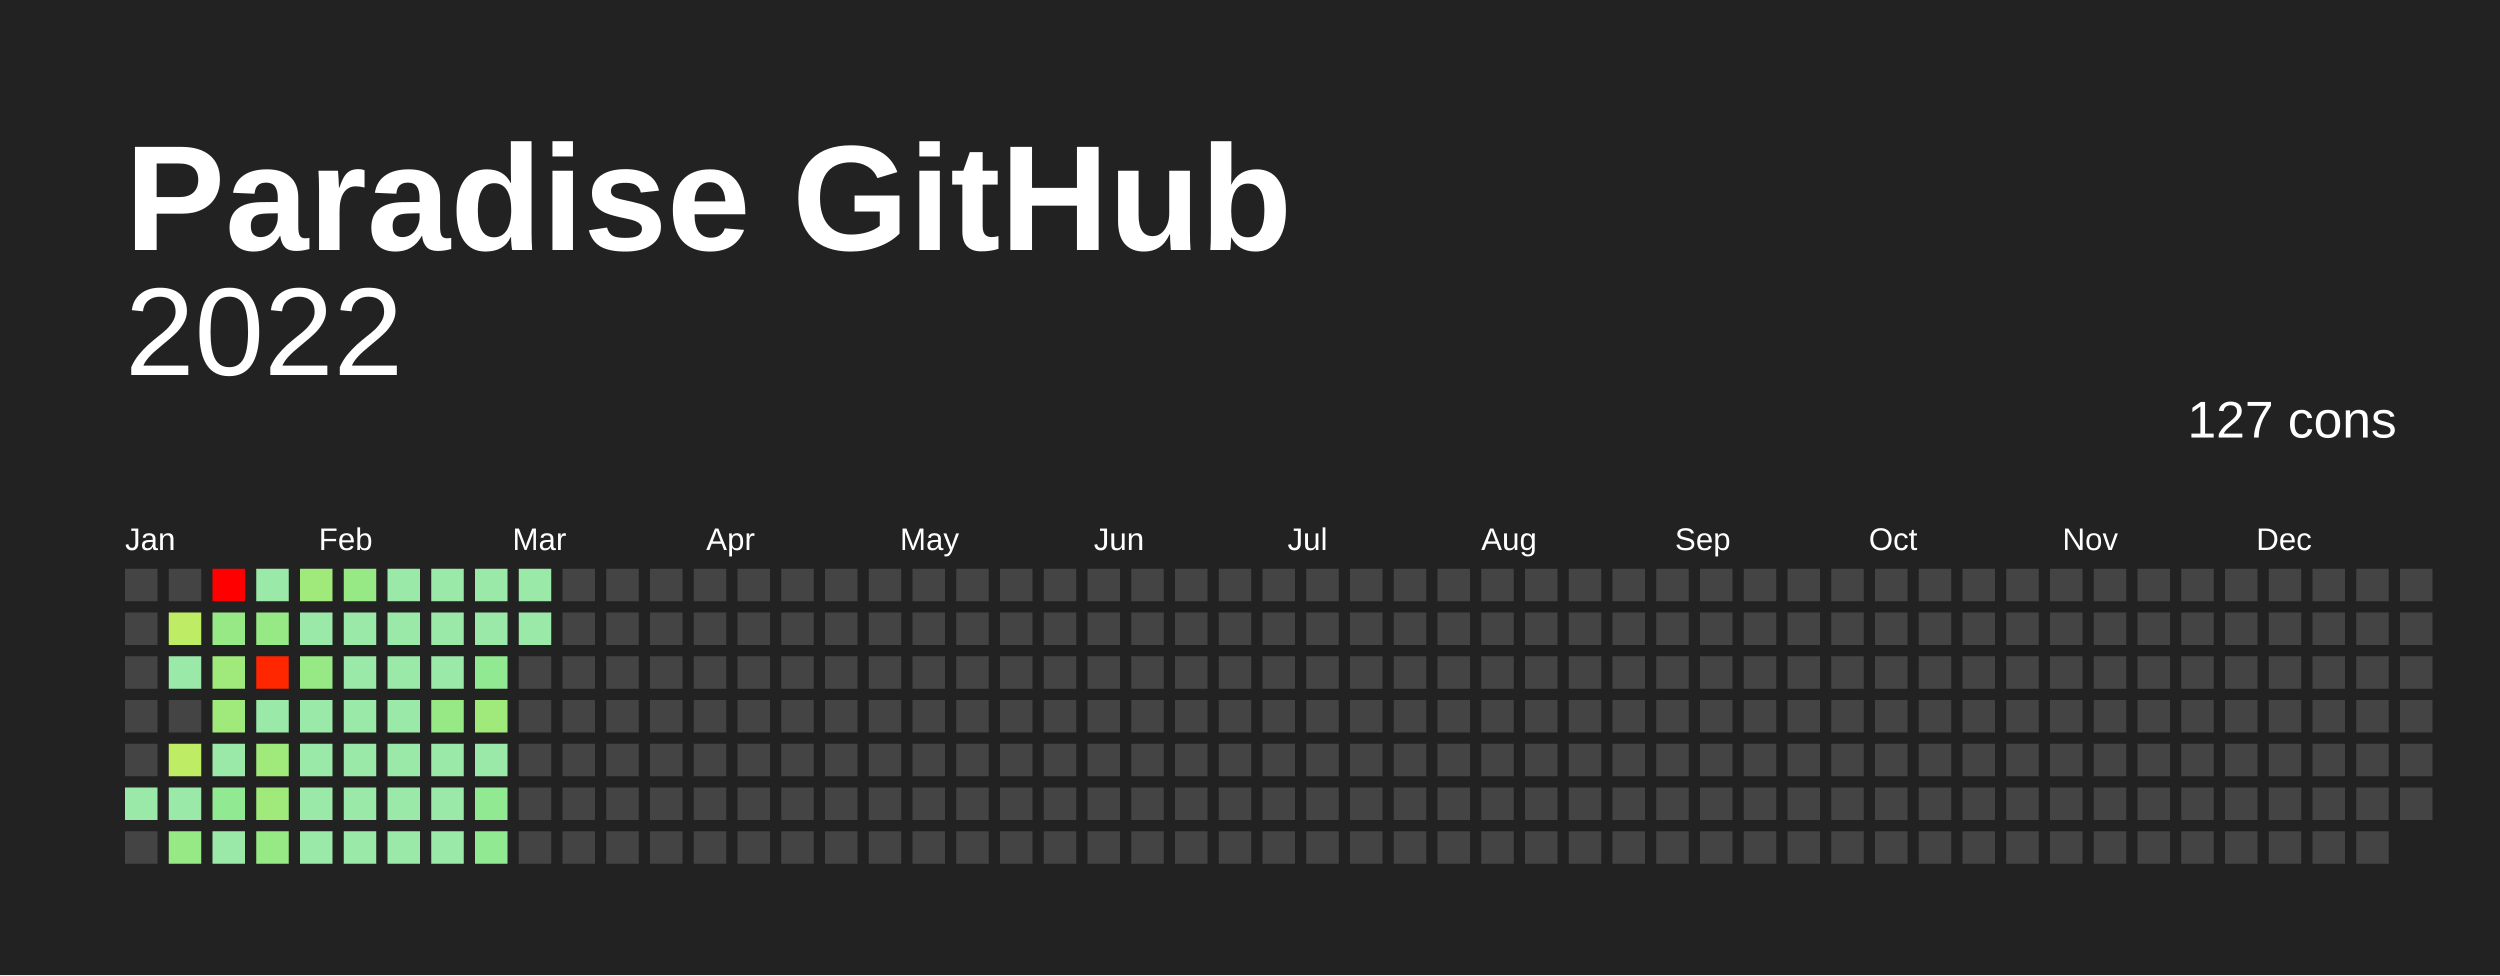
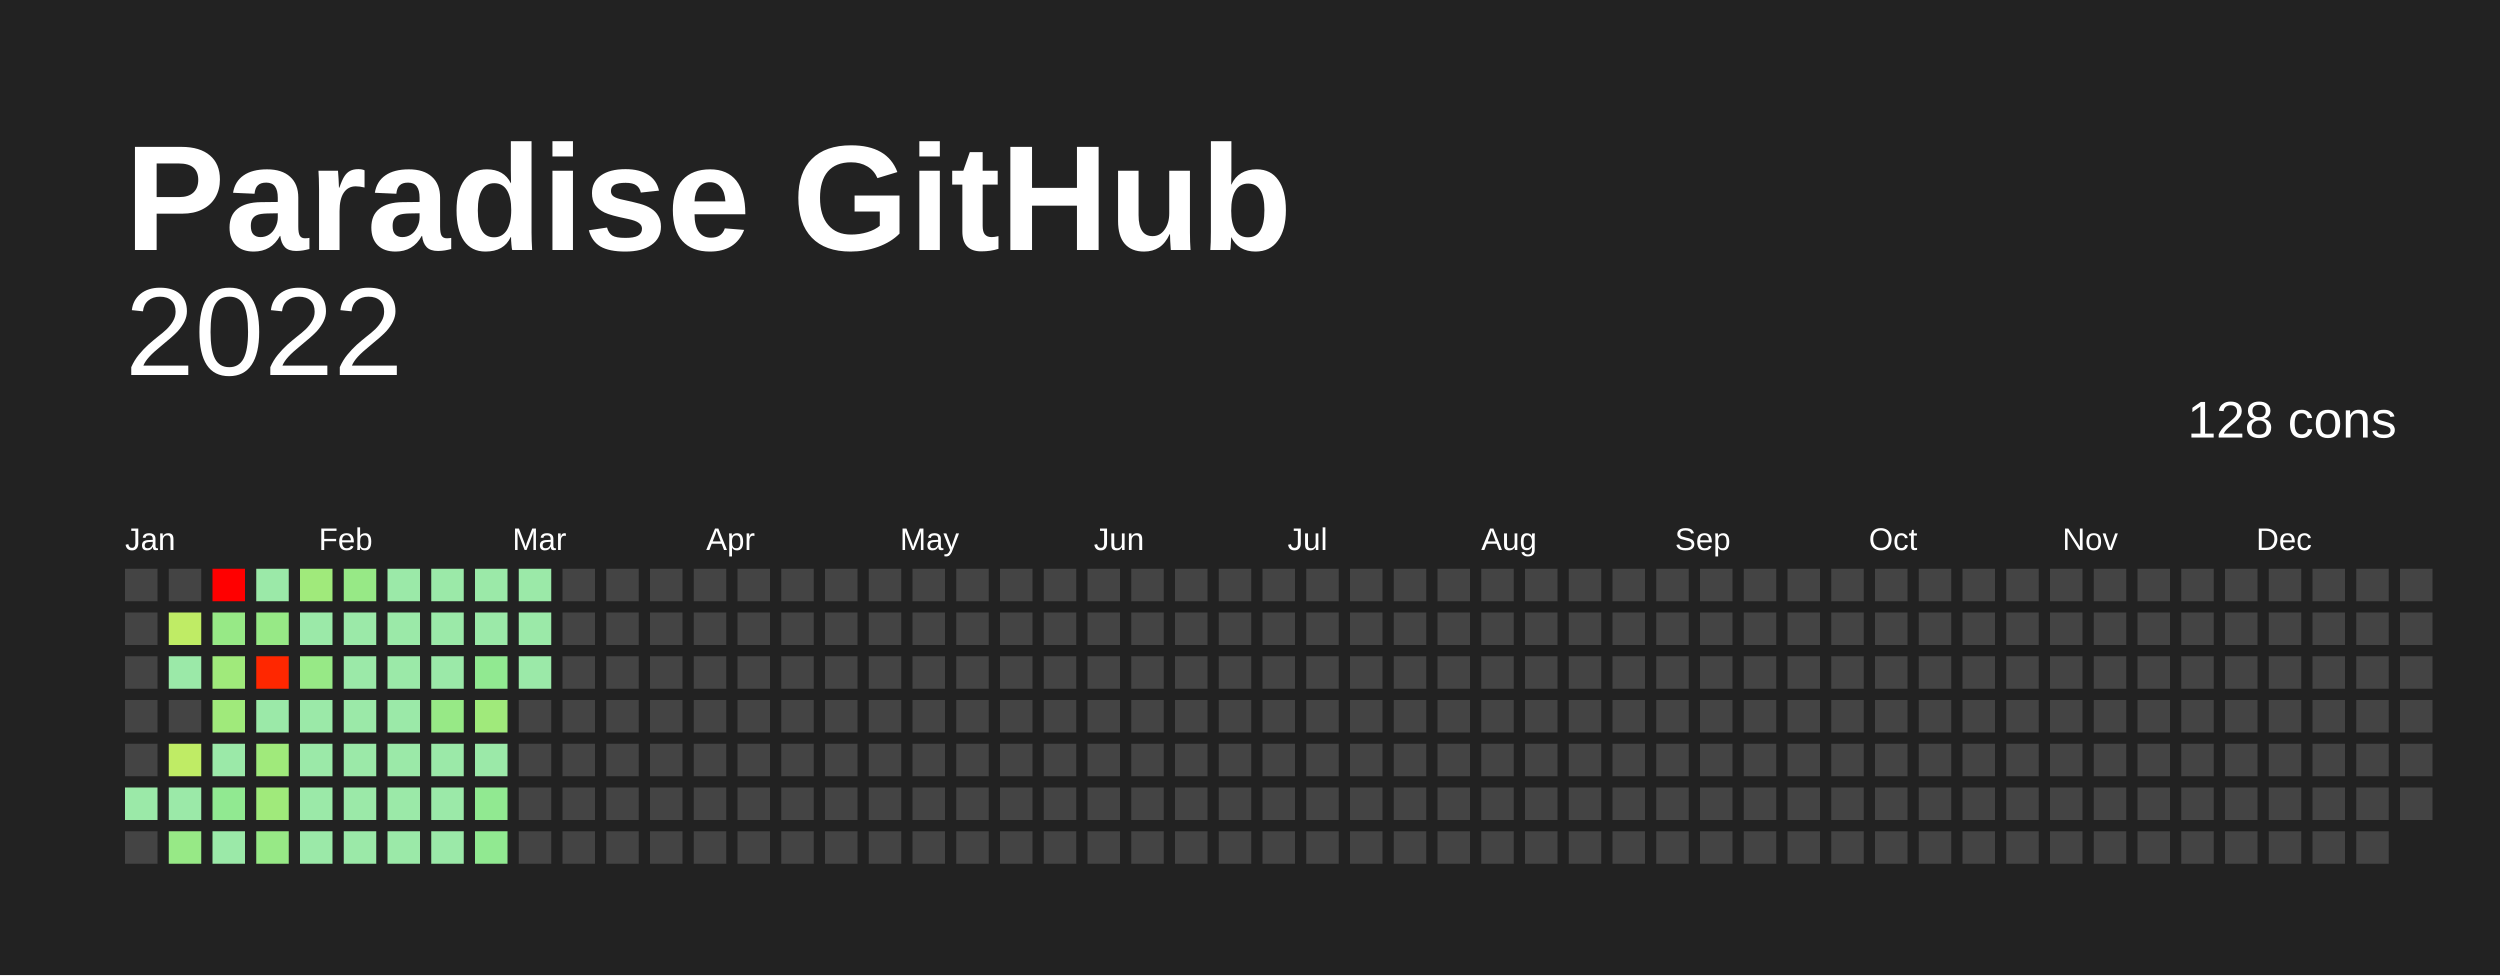
<svg xmlns="http://www.w3.org/2000/svg" baseProfile="full" height="78mm" version="1.1" viewBox="0,0,200,78" width="200mm">
  <defs />
  <rect fill="#222222" height="78" width="200" x="0" y="0" />
  <text fill="#FFFFFF" style="font-size:12px; font-family:Arial; font-weight:bold;" x="10" y="20">Paradise GitHub</text>
  <text alignment-baseline="hanging" fill="#FFFFFF" style="font-size:10.0px; font-family:Arial;" x="10" y="30">2022</text>
-   <text alignment-baseline="hanging" fill="#FFFFFF" style="font-size:4.125px; font-family:Arial;" x="175" y="35">127 cons</text>
+   <text alignment-baseline="hanging" fill="#FFFFFF" style="font-size:4.125px; font-family:Arial;" x="175" y="35">128 cons</text>
  <text fill="#FFFFFF" style="font-size:2.5px; font-family:Arial" x="10.0" y="44">Jan</text>
  <text fill="#FFFFFF" style="font-size:2.5px; font-family:Arial" x="25.5" y="44">Feb</text>
  <text fill="#FFFFFF" style="font-size:2.5px; font-family:Arial" x="41.0" y="44">Mar</text>
  <text fill="#FFFFFF" style="font-size:2.5px; font-family:Arial" x="56.5" y="44">Apr</text>
  <text fill="#FFFFFF" style="font-size:2.5px; font-family:Arial" x="72.0" y="44">May</text>
  <text fill="#FFFFFF" style="font-size:2.5px; font-family:Arial" x="87.5" y="44">Jun</text>
  <text fill="#FFFFFF" style="font-size:2.5px; font-family:Arial" x="103.0" y="44">Jul</text>
  <text fill="#FFFFFF" style="font-size:2.5px; font-family:Arial" x="118.5" y="44">Aug</text>
  <text fill="#FFFFFF" style="font-size:2.5px; font-family:Arial" x="134.0" y="44">Sep</text>
  <text fill="#FFFFFF" style="font-size:2.5px; font-family:Arial" x="149.5" y="44">Oct</text>
  <text fill="#FFFFFF" style="font-size:2.5px; font-family:Arial" x="165.0" y="44">Nov</text>
  <text fill="#FFFFFF" style="font-size:2.5px; font-family:Arial" x="180.5" y="44">Dec</text>
  <rect fill="#444444" height="2.6" width="2.6" x="10.0" y="45.5" />
  <rect fill="#444444" height="2.6" width="2.6" x="10.0" y="49.0" />
  <rect fill="#444444" height="2.6" width="2.6" x="10.0" y="52.5" />
  <rect fill="#444444" height="2.6" width="2.6" x="10.0" y="56.0" />
  <rect fill="#444444" height="2.6" width="2.6" x="10.0" y="59.5" />
  <rect fill="#9be9a8" height="2.6" width="2.6" x="10.0" y="63.0" />
  <rect fill="#444444" height="2.6" width="2.6" x="10.0" y="66.5" />
  <rect fill="#444444" height="2.6" width="2.6" x="13.5" y="45.5" />
  <rect fill="#bfec65" height="2.6" width="2.6" x="13.5" y="49.0" />
  <rect fill="#9be9a8" height="2.6" width="2.6" x="13.5" y="52.5" />
  <rect fill="#444444" height="2.6" width="2.6" x="13.5" y="56.0" />
  <rect fill="#bfec65" height="2.6" width="2.6" x="13.5" y="59.5" />
  <rect fill="#9be9a8" height="2.6" width="2.6" x="13.5" y="63.0" />
  <rect fill="#97e986" height="2.6" width="2.6" x="13.5" y="66.5" />
  <rect fill="red" height="2.6" width="2.6" x="17.0" y="45.5" />
  <rect fill="#97e986" height="2.6" width="2.6" x="17.0" y="49.0" />
  <rect fill="#a0ea7b" height="2.6" width="2.6" x="17.0" y="52.5" />
  <rect fill="#a0ea7b" height="2.6" width="2.6" x="17.0" y="56.0" />
  <rect fill="#9be9a8" height="2.6" width="2.6" x="17.0" y="59.5" />
  <rect fill="#91e991" height="2.6" width="2.6" x="17.0" y="63.0" />
  <rect fill="#9be9a8" height="2.6" width="2.6" x="17.0" y="66.5" />
  <rect fill="#9be9a8" height="2.6" width="2.6" x="20.5" y="45.5" />
  <rect fill="#97e986" height="2.6" width="2.6" x="20.5" y="49.0" />
  <rect fill="#ff2700" height="2.6" width="2.6" x="20.5" y="52.5" />
  <rect fill="#9be9a8" height="2.6" width="2.6" x="20.5" y="56.0" />
  <rect fill="#a0ea7b" height="2.6" width="2.6" x="20.5" y="59.5" />
  <rect fill="#a0ea7b" height="2.6" width="2.6" x="20.5" y="63.0" />
  <rect fill="#97e986" height="2.6" width="2.6" x="20.5" y="66.5" />
  <rect fill="#a0ea7b" height="2.6" width="2.6" x="24.0" y="45.5" />
  <rect fill="#9be9a8" height="2.6" width="2.6" x="24.0" y="49.0" />
  <rect fill="#97e986" height="2.6" width="2.6" x="24.0" y="52.5" />
  <rect fill="#9be9a8" height="2.6" width="2.6" x="24.0" y="56.0" />
  <rect fill="#9be9a8" height="2.6" width="2.6" x="24.0" y="59.5" />
  <rect fill="#9be9a8" height="2.6" width="2.6" x="24.0" y="63.0" />
  <rect fill="#9be9a8" height="2.6" width="2.6" x="24.0" y="66.5" />
  <rect fill="#97e986" height="2.6" width="2.6" x="27.5" y="45.5" />
  <rect fill="#9be9a8" height="2.6" width="2.6" x="27.5" y="49.0" />
  <rect fill="#9be9a8" height="2.6" width="2.6" x="27.5" y="52.5" />
  <rect fill="#9be9a8" height="2.6" width="2.6" x="27.5" y="56.0" />
  <rect fill="#9be9a8" height="2.6" width="2.6" x="27.5" y="59.5" />
  <rect fill="#9be9a8" height="2.6" width="2.6" x="27.5" y="63.0" />
  <rect fill="#9be9a8" height="2.6" width="2.6" x="27.5" y="66.5" />
  <rect fill="#9be9a8" height="2.6" width="2.6" x="31.0" y="45.5" />
  <rect fill="#9be9a8" height="2.6" width="2.6" x="31.0" y="49.0" />
  <rect fill="#9be9a8" height="2.6" width="2.6" x="31.0" y="52.5" />
  <rect fill="#9be9a8" height="2.6" width="2.6" x="31.0" y="56.0" />
  <rect fill="#9be9a8" height="2.6" width="2.6" x="31.0" y="59.5" />
  <rect fill="#9be9a8" height="2.6" width="2.6" x="31.0" y="63.0" />
  <rect fill="#9be9a8" height="2.6" width="2.6" x="31.0" y="66.5" />
  <rect fill="#9be9a8" height="2.6" width="2.6" x="34.5" y="45.5" />
  <rect fill="#9be9a8" height="2.6" width="2.6" x="34.5" y="49.0" />
  <rect fill="#9be9a8" height="2.6" width="2.6" x="34.5" y="52.5" />
  <rect fill="#97e986" height="2.6" width="2.6" x="34.5" y="56.0" />
  <rect fill="#9be9a8" height="2.6" width="2.6" x="34.5" y="59.5" />
  <rect fill="#9be9a8" height="2.6" width="2.6" x="34.5" y="63.0" />
  <rect fill="#9be9a8" height="2.6" width="2.6" x="34.5" y="66.5" />
  <rect fill="#9be9a8" height="2.6" width="2.6" x="38.0" y="45.5" />
  <rect fill="#9be9a8" height="2.6" width="2.6" x="38.0" y="49.0" />
  <rect fill="#91e991" height="2.6" width="2.6" x="38.0" y="52.5" />
  <rect fill="#a0ea7b" height="2.6" width="2.6" x="38.0" y="56.0" />
  <rect fill="#9be9a8" height="2.6" width="2.6" x="38.0" y="59.5" />
  <rect fill="#91e991" height="2.6" width="2.6" x="38.0" y="63.0" />
  <rect fill="#91e991" height="2.6" width="2.6" x="38.0" y="66.5" />
  <rect fill="#9be9a8" height="2.6" width="2.6" x="41.5" y="45.5" />
  <rect fill="#9be9a8" height="2.6" width="2.6" x="41.5" y="49.0" />
-   <rect fill="#444444" height="2.6" width="2.6" x="41.5" y="52.5" />
+   <rect fill="#9be9a8" height="2.6" width="2.6" x="41.5" y="52.5" />
  <rect fill="#444444" height="2.6" width="2.6" x="41.5" y="56.0" />
  <rect fill="#444444" height="2.6" width="2.6" x="41.5" y="59.5" />
  <rect fill="#444444" height="2.6" width="2.6" x="41.5" y="63.0" />
  <rect fill="#444444" height="2.6" width="2.6" x="41.5" y="66.5" />
  <rect fill="#444444" height="2.6" width="2.6" x="45.0" y="45.5" />
  <rect fill="#444444" height="2.6" width="2.6" x="45.0" y="49.0" />
  <rect fill="#444444" height="2.6" width="2.6" x="45.0" y="52.5" />
  <rect fill="#444444" height="2.6" width="2.6" x="45.0" y="56.0" />
  <rect fill="#444444" height="2.6" width="2.6" x="45.0" y="59.5" />
  <rect fill="#444444" height="2.6" width="2.6" x="45.0" y="63.0" />
  <rect fill="#444444" height="2.6" width="2.6" x="45.0" y="66.5" />
  <rect fill="#444444" height="2.6" width="2.6" x="48.5" y="45.5" />
  <rect fill="#444444" height="2.6" width="2.6" x="48.5" y="49.0" />
  <rect fill="#444444" height="2.6" width="2.6" x="48.5" y="52.5" />
  <rect fill="#444444" height="2.6" width="2.6" x="48.5" y="56.0" />
  <rect fill="#444444" height="2.6" width="2.6" x="48.5" y="59.5" />
  <rect fill="#444444" height="2.6" width="2.6" x="48.5" y="63.0" />
  <rect fill="#444444" height="2.6" width="2.6" x="48.5" y="66.5" />
  <rect fill="#444444" height="2.6" width="2.6" x="52.0" y="45.5" />
  <rect fill="#444444" height="2.6" width="2.6" x="52.0" y="49.0" />
  <rect fill="#444444" height="2.6" width="2.6" x="52.0" y="52.5" />
  <rect fill="#444444" height="2.6" width="2.6" x="52.0" y="56.0" />
  <rect fill="#444444" height="2.6" width="2.6" x="52.0" y="59.5" />
  <rect fill="#444444" height="2.6" width="2.6" x="52.0" y="63.0" />
  <rect fill="#444444" height="2.6" width="2.6" x="52.0" y="66.5" />
  <rect fill="#444444" height="2.6" width="2.6" x="55.5" y="45.5" />
  <rect fill="#444444" height="2.6" width="2.6" x="55.5" y="49.0" />
  <rect fill="#444444" height="2.6" width="2.6" x="55.5" y="52.5" />
  <rect fill="#444444" height="2.6" width="2.6" x="55.5" y="56.0" />
  <rect fill="#444444" height="2.6" width="2.6" x="55.5" y="59.5" />
  <rect fill="#444444" height="2.6" width="2.6" x="55.5" y="63.0" />
  <rect fill="#444444" height="2.6" width="2.6" x="55.5" y="66.5" />
  <rect fill="#444444" height="2.6" width="2.6" x="59.0" y="45.5" />
  <rect fill="#444444" height="2.6" width="2.6" x="59.0" y="49.0" />
  <rect fill="#444444" height="2.6" width="2.6" x="59.0" y="52.5" />
  <rect fill="#444444" height="2.6" width="2.6" x="59.0" y="56.0" />
  <rect fill="#444444" height="2.6" width="2.6" x="59.0" y="59.5" />
  <rect fill="#444444" height="2.6" width="2.6" x="59.0" y="63.0" />
  <rect fill="#444444" height="2.6" width="2.6" x="59.0" y="66.5" />
  <rect fill="#444444" height="2.6" width="2.6" x="62.5" y="45.5" />
  <rect fill="#444444" height="2.6" width="2.6" x="62.5" y="49.0" />
  <rect fill="#444444" height="2.6" width="2.6" x="62.5" y="52.5" />
  <rect fill="#444444" height="2.6" width="2.6" x="62.5" y="56.0" />
  <rect fill="#444444" height="2.6" width="2.6" x="62.5" y="59.5" />
  <rect fill="#444444" height="2.6" width="2.6" x="62.5" y="63.0" />
  <rect fill="#444444" height="2.6" width="2.6" x="62.5" y="66.5" />
  <rect fill="#444444" height="2.6" width="2.6" x="66.0" y="45.5" />
  <rect fill="#444444" height="2.6" width="2.6" x="66.0" y="49.0" />
  <rect fill="#444444" height="2.6" width="2.6" x="66.0" y="52.5" />
  <rect fill="#444444" height="2.6" width="2.6" x="66.0" y="56.0" />
  <rect fill="#444444" height="2.6" width="2.6" x="66.0" y="59.5" />
  <rect fill="#444444" height="2.6" width="2.6" x="66.0" y="63.0" />
  <rect fill="#444444" height="2.6" width="2.6" x="66.0" y="66.5" />
  <rect fill="#444444" height="2.6" width="2.6" x="69.5" y="45.5" />
  <rect fill="#444444" height="2.6" width="2.6" x="69.5" y="49.0" />
  <rect fill="#444444" height="2.6" width="2.6" x="69.5" y="52.5" />
  <rect fill="#444444" height="2.6" width="2.6" x="69.5" y="56.0" />
  <rect fill="#444444" height="2.6" width="2.6" x="69.5" y="59.5" />
  <rect fill="#444444" height="2.6" width="2.6" x="69.5" y="63.0" />
  <rect fill="#444444" height="2.6" width="2.6" x="69.5" y="66.5" />
  <rect fill="#444444" height="2.6" width="2.6" x="73.0" y="45.5" />
  <rect fill="#444444" height="2.6" width="2.6" x="73.0" y="49.0" />
  <rect fill="#444444" height="2.6" width="2.6" x="73.0" y="52.5" />
  <rect fill="#444444" height="2.6" width="2.6" x="73.0" y="56.0" />
  <rect fill="#444444" height="2.6" width="2.6" x="73.0" y="59.5" />
  <rect fill="#444444" height="2.6" width="2.6" x="73.0" y="63.0" />
  <rect fill="#444444" height="2.6" width="2.6" x="73.0" y="66.5" />
  <rect fill="#444444" height="2.6" width="2.6" x="76.5" y="45.5" />
  <rect fill="#444444" height="2.6" width="2.6" x="76.5" y="49.0" />
  <rect fill="#444444" height="2.6" width="2.6" x="76.5" y="52.5" />
  <rect fill="#444444" height="2.6" width="2.6" x="76.5" y="56.0" />
  <rect fill="#444444" height="2.6" width="2.6" x="76.5" y="59.5" />
  <rect fill="#444444" height="2.6" width="2.6" x="76.5" y="63.0" />
  <rect fill="#444444" height="2.6" width="2.6" x="76.5" y="66.5" />
  <rect fill="#444444" height="2.6" width="2.6" x="80.0" y="45.5" />
  <rect fill="#444444" height="2.6" width="2.6" x="80.0" y="49.0" />
  <rect fill="#444444" height="2.6" width="2.6" x="80.0" y="52.5" />
  <rect fill="#444444" height="2.6" width="2.6" x="80.0" y="56.0" />
  <rect fill="#444444" height="2.6" width="2.6" x="80.0" y="59.5" />
  <rect fill="#444444" height="2.6" width="2.6" x="80.0" y="63.0" />
  <rect fill="#444444" height="2.6" width="2.6" x="80.0" y="66.5" />
  <rect fill="#444444" height="2.6" width="2.6" x="83.5" y="45.5" />
  <rect fill="#444444" height="2.6" width="2.6" x="83.5" y="49.0" />
  <rect fill="#444444" height="2.6" width="2.6" x="83.5" y="52.5" />
  <rect fill="#444444" height="2.6" width="2.6" x="83.5" y="56.0" />
  <rect fill="#444444" height="2.6" width="2.6" x="83.5" y="59.5" />
  <rect fill="#444444" height="2.6" width="2.6" x="83.5" y="63.0" />
  <rect fill="#444444" height="2.6" width="2.6" x="83.5" y="66.5" />
  <rect fill="#444444" height="2.6" width="2.6" x="87.0" y="45.5" />
  <rect fill="#444444" height="2.6" width="2.6" x="87.0" y="49.0" />
  <rect fill="#444444" height="2.6" width="2.6" x="87.0" y="52.5" />
  <rect fill="#444444" height="2.6" width="2.6" x="87.0" y="56.0" />
  <rect fill="#444444" height="2.6" width="2.6" x="87.0" y="59.5" />
  <rect fill="#444444" height="2.6" width="2.6" x="87.0" y="63.0" />
  <rect fill="#444444" height="2.6" width="2.6" x="87.0" y="66.5" />
  <rect fill="#444444" height="2.6" width="2.6" x="90.5" y="45.5" />
  <rect fill="#444444" height="2.6" width="2.6" x="90.5" y="49.0" />
  <rect fill="#444444" height="2.6" width="2.6" x="90.5" y="52.5" />
  <rect fill="#444444" height="2.6" width="2.6" x="90.5" y="56.0" />
  <rect fill="#444444" height="2.6" width="2.6" x="90.5" y="59.5" />
  <rect fill="#444444" height="2.6" width="2.6" x="90.5" y="63.0" />
  <rect fill="#444444" height="2.6" width="2.6" x="90.5" y="66.5" />
  <rect fill="#444444" height="2.6" width="2.6" x="94.0" y="45.5" />
  <rect fill="#444444" height="2.6" width="2.6" x="94.0" y="49.0" />
  <rect fill="#444444" height="2.6" width="2.6" x="94.0" y="52.5" />
  <rect fill="#444444" height="2.6" width="2.6" x="94.0" y="56.0" />
  <rect fill="#444444" height="2.6" width="2.6" x="94.0" y="59.5" />
  <rect fill="#444444" height="2.6" width="2.6" x="94.0" y="63.0" />
  <rect fill="#444444" height="2.6" width="2.6" x="94.0" y="66.5" />
  <rect fill="#444444" height="2.6" width="2.6" x="97.5" y="45.5" />
  <rect fill="#444444" height="2.6" width="2.6" x="97.5" y="49.0" />
  <rect fill="#444444" height="2.6" width="2.6" x="97.5" y="52.5" />
  <rect fill="#444444" height="2.6" width="2.6" x="97.5" y="56.0" />
  <rect fill="#444444" height="2.6" width="2.6" x="97.5" y="59.5" />
  <rect fill="#444444" height="2.6" width="2.6" x="97.5" y="63.0" />
  <rect fill="#444444" height="2.6" width="2.6" x="97.5" y="66.5" />
  <rect fill="#444444" height="2.6" width="2.6" x="101.0" y="45.5" />
  <rect fill="#444444" height="2.6" width="2.6" x="101.0" y="49.0" />
  <rect fill="#444444" height="2.6" width="2.6" x="101.0" y="52.5" />
  <rect fill="#444444" height="2.6" width="2.6" x="101.0" y="56.0" />
  <rect fill="#444444" height="2.6" width="2.6" x="101.0" y="59.5" />
  <rect fill="#444444" height="2.6" width="2.6" x="101.0" y="63.0" />
  <rect fill="#444444" height="2.6" width="2.6" x="101.0" y="66.5" />
  <rect fill="#444444" height="2.6" width="2.6" x="104.5" y="45.5" />
  <rect fill="#444444" height="2.6" width="2.6" x="104.5" y="49.0" />
  <rect fill="#444444" height="2.6" width="2.6" x="104.5" y="52.5" />
  <rect fill="#444444" height="2.6" width="2.6" x="104.5" y="56.0" />
  <rect fill="#444444" height="2.6" width="2.6" x="104.5" y="59.5" />
  <rect fill="#444444" height="2.6" width="2.6" x="104.5" y="63.0" />
  <rect fill="#444444" height="2.6" width="2.6" x="104.5" y="66.5" />
  <rect fill="#444444" height="2.6" width="2.6" x="108.0" y="45.5" />
  <rect fill="#444444" height="2.6" width="2.6" x="108.0" y="49.0" />
  <rect fill="#444444" height="2.6" width="2.6" x="108.0" y="52.5" />
  <rect fill="#444444" height="2.6" width="2.6" x="108.0" y="56.0" />
  <rect fill="#444444" height="2.6" width="2.6" x="108.0" y="59.5" />
  <rect fill="#444444" height="2.6" width="2.6" x="108.0" y="63.0" />
  <rect fill="#444444" height="2.6" width="2.6" x="108.0" y="66.5" />
  <rect fill="#444444" height="2.6" width="2.6" x="111.5" y="45.5" />
  <rect fill="#444444" height="2.6" width="2.6" x="111.5" y="49.0" />
  <rect fill="#444444" height="2.6" width="2.6" x="111.5" y="52.5" />
  <rect fill="#444444" height="2.6" width="2.6" x="111.5" y="56.0" />
  <rect fill="#444444" height="2.6" width="2.6" x="111.5" y="59.5" />
  <rect fill="#444444" height="2.6" width="2.6" x="111.5" y="63.0" />
  <rect fill="#444444" height="2.6" width="2.6" x="111.5" y="66.5" />
  <rect fill="#444444" height="2.6" width="2.6" x="115.0" y="45.5" />
  <rect fill="#444444" height="2.6" width="2.6" x="115.0" y="49.0" />
  <rect fill="#444444" height="2.6" width="2.6" x="115.0" y="52.5" />
  <rect fill="#444444" height="2.6" width="2.6" x="115.0" y="56.0" />
  <rect fill="#444444" height="2.6" width="2.6" x="115.0" y="59.5" />
  <rect fill="#444444" height="2.6" width="2.6" x="115.0" y="63.0" />
  <rect fill="#444444" height="2.6" width="2.6" x="115.0" y="66.5" />
  <rect fill="#444444" height="2.6" width="2.6" x="118.5" y="45.5" />
  <rect fill="#444444" height="2.6" width="2.6" x="118.5" y="49.0" />
  <rect fill="#444444" height="2.6" width="2.6" x="118.5" y="52.5" />
  <rect fill="#444444" height="2.6" width="2.6" x="118.5" y="56.0" />
  <rect fill="#444444" height="2.6" width="2.6" x="118.5" y="59.5" />
  <rect fill="#444444" height="2.6" width="2.6" x="118.5" y="63.0" />
  <rect fill="#444444" height="2.6" width="2.6" x="118.5" y="66.5" />
  <rect fill="#444444" height="2.6" width="2.6" x="122.0" y="45.5" />
  <rect fill="#444444" height="2.6" width="2.6" x="122.0" y="49.0" />
  <rect fill="#444444" height="2.6" width="2.6" x="122.0" y="52.5" />
  <rect fill="#444444" height="2.6" width="2.6" x="122.0" y="56.0" />
  <rect fill="#444444" height="2.6" width="2.6" x="122.0" y="59.5" />
  <rect fill="#444444" height="2.6" width="2.6" x="122.0" y="63.0" />
  <rect fill="#444444" height="2.6" width="2.6" x="122.0" y="66.5" />
  <rect fill="#444444" height="2.6" width="2.6" x="125.5" y="45.5" />
  <rect fill="#444444" height="2.6" width="2.6" x="125.5" y="49.0" />
  <rect fill="#444444" height="2.6" width="2.6" x="125.5" y="52.5" />
  <rect fill="#444444" height="2.6" width="2.6" x="125.5" y="56.0" />
  <rect fill="#444444" height="2.6" width="2.6" x="125.5" y="59.5" />
  <rect fill="#444444" height="2.6" width="2.6" x="125.5" y="63.0" />
  <rect fill="#444444" height="2.6" width="2.6" x="125.5" y="66.5" />
  <rect fill="#444444" height="2.6" width="2.6" x="129.0" y="45.5" />
  <rect fill="#444444" height="2.6" width="2.6" x="129.0" y="49.0" />
  <rect fill="#444444" height="2.6" width="2.6" x="129.0" y="52.5" />
  <rect fill="#444444" height="2.6" width="2.6" x="129.0" y="56.0" />
  <rect fill="#444444" height="2.6" width="2.6" x="129.0" y="59.5" />
  <rect fill="#444444" height="2.6" width="2.6" x="129.0" y="63.0" />
  <rect fill="#444444" height="2.6" width="2.6" x="129.0" y="66.5" />
  <rect fill="#444444" height="2.6" width="2.6" x="132.5" y="45.5" />
  <rect fill="#444444" height="2.6" width="2.6" x="132.5" y="49.0" />
  <rect fill="#444444" height="2.6" width="2.6" x="132.5" y="52.5" />
  <rect fill="#444444" height="2.6" width="2.6" x="132.5" y="56.0" />
  <rect fill="#444444" height="2.6" width="2.6" x="132.5" y="59.5" />
  <rect fill="#444444" height="2.6" width="2.6" x="132.5" y="63.0" />
  <rect fill="#444444" height="2.6" width="2.6" x="132.5" y="66.5" />
  <rect fill="#444444" height="2.6" width="2.6" x="136.0" y="45.5" />
  <rect fill="#444444" height="2.6" width="2.6" x="136.0" y="49.0" />
  <rect fill="#444444" height="2.6" width="2.6" x="136.0" y="52.5" />
  <rect fill="#444444" height="2.6" width="2.6" x="136.0" y="56.0" />
  <rect fill="#444444" height="2.6" width="2.6" x="136.0" y="59.5" />
  <rect fill="#444444" height="2.6" width="2.6" x="136.0" y="63.0" />
  <rect fill="#444444" height="2.6" width="2.6" x="136.0" y="66.5" />
  <rect fill="#444444" height="2.6" width="2.6" x="139.5" y="45.5" />
  <rect fill="#444444" height="2.6" width="2.6" x="139.5" y="49.0" />
  <rect fill="#444444" height="2.6" width="2.6" x="139.5" y="52.5" />
  <rect fill="#444444" height="2.6" width="2.6" x="139.5" y="56.0" />
  <rect fill="#444444" height="2.6" width="2.6" x="139.5" y="59.5" />
  <rect fill="#444444" height="2.6" width="2.6" x="139.5" y="63.0" />
  <rect fill="#444444" height="2.6" width="2.6" x="139.5" y="66.5" />
  <rect fill="#444444" height="2.6" width="2.6" x="143.0" y="45.5" />
  <rect fill="#444444" height="2.6" width="2.6" x="143.0" y="49.0" />
  <rect fill="#444444" height="2.6" width="2.6" x="143.0" y="52.5" />
  <rect fill="#444444" height="2.6" width="2.6" x="143.0" y="56.0" />
  <rect fill="#444444" height="2.6" width="2.6" x="143.0" y="59.5" />
  <rect fill="#444444" height="2.6" width="2.6" x="143.0" y="63.0" />
  <rect fill="#444444" height="2.6" width="2.6" x="143.0" y="66.5" />
  <rect fill="#444444" height="2.6" width="2.6" x="146.5" y="45.5" />
  <rect fill="#444444" height="2.6" width="2.6" x="146.5" y="49.0" />
  <rect fill="#444444" height="2.6" width="2.6" x="146.5" y="52.5" />
  <rect fill="#444444" height="2.6" width="2.6" x="146.5" y="56.0" />
  <rect fill="#444444" height="2.6" width="2.6" x="146.5" y="59.5" />
  <rect fill="#444444" height="2.6" width="2.6" x="146.5" y="63.0" />
  <rect fill="#444444" height="2.6" width="2.6" x="146.5" y="66.5" />
  <rect fill="#444444" height="2.6" width="2.6" x="150.0" y="45.5" />
  <rect fill="#444444" height="2.6" width="2.6" x="150.0" y="49.0" />
  <rect fill="#444444" height="2.6" width="2.6" x="150.0" y="52.5" />
  <rect fill="#444444" height="2.6" width="2.6" x="150.0" y="56.0" />
  <rect fill="#444444" height="2.6" width="2.6" x="150.0" y="59.5" />
  <rect fill="#444444" height="2.6" width="2.6" x="150.0" y="63.0" />
  <rect fill="#444444" height="2.6" width="2.6" x="150.0" y="66.5" />
  <rect fill="#444444" height="2.6" width="2.6" x="153.5" y="45.5" />
  <rect fill="#444444" height="2.6" width="2.6" x="153.5" y="49.0" />
  <rect fill="#444444" height="2.6" width="2.6" x="153.5" y="52.5" />
  <rect fill="#444444" height="2.6" width="2.6" x="153.5" y="56.0" />
  <rect fill="#444444" height="2.6" width="2.6" x="153.5" y="59.5" />
  <rect fill="#444444" height="2.6" width="2.6" x="153.5" y="63.0" />
  <rect fill="#444444" height="2.6" width="2.6" x="153.5" y="66.5" />
  <rect fill="#444444" height="2.6" width="2.6" x="157.0" y="45.5" />
  <rect fill="#444444" height="2.6" width="2.6" x="157.0" y="49.0" />
  <rect fill="#444444" height="2.6" width="2.6" x="157.0" y="52.5" />
  <rect fill="#444444" height="2.6" width="2.6" x="157.0" y="56.0" />
  <rect fill="#444444" height="2.6" width="2.6" x="157.0" y="59.5" />
  <rect fill="#444444" height="2.6" width="2.6" x="157.0" y="63.0" />
  <rect fill="#444444" height="2.6" width="2.6" x="157.0" y="66.5" />
  <rect fill="#444444" height="2.6" width="2.6" x="160.5" y="45.5" />
  <rect fill="#444444" height="2.6" width="2.6" x="160.5" y="49.0" />
  <rect fill="#444444" height="2.6" width="2.6" x="160.5" y="52.5" />
  <rect fill="#444444" height="2.6" width="2.6" x="160.5" y="56.0" />
  <rect fill="#444444" height="2.6" width="2.6" x="160.5" y="59.5" />
  <rect fill="#444444" height="2.6" width="2.6" x="160.5" y="63.0" />
  <rect fill="#444444" height="2.6" width="2.6" x="160.5" y="66.5" />
  <rect fill="#444444" height="2.6" width="2.6" x="164.0" y="45.5" />
  <rect fill="#444444" height="2.6" width="2.6" x="164.0" y="49.0" />
  <rect fill="#444444" height="2.6" width="2.6" x="164.0" y="52.5" />
  <rect fill="#444444" height="2.6" width="2.6" x="164.0" y="56.0" />
  <rect fill="#444444" height="2.6" width="2.6" x="164.0" y="59.5" />
  <rect fill="#444444" height="2.6" width="2.6" x="164.0" y="63.0" />
  <rect fill="#444444" height="2.6" width="2.6" x="164.0" y="66.5" />
  <rect fill="#444444" height="2.6" width="2.6" x="167.5" y="45.5" />
  <rect fill="#444444" height="2.6" width="2.6" x="167.5" y="49.0" />
  <rect fill="#444444" height="2.6" width="2.6" x="167.5" y="52.5" />
  <rect fill="#444444" height="2.6" width="2.6" x="167.5" y="56.0" />
  <rect fill="#444444" height="2.6" width="2.6" x="167.5" y="59.5" />
  <rect fill="#444444" height="2.6" width="2.6" x="167.5" y="63.0" />
  <rect fill="#444444" height="2.6" width="2.6" x="167.5" y="66.5" />
  <rect fill="#444444" height="2.6" width="2.6" x="171.0" y="45.5" />
  <rect fill="#444444" height="2.6" width="2.6" x="171.0" y="49.0" />
  <rect fill="#444444" height="2.6" width="2.6" x="171.0" y="52.5" />
  <rect fill="#444444" height="2.6" width="2.6" x="171.0" y="56.0" />
  <rect fill="#444444" height="2.6" width="2.6" x="171.0" y="59.5" />
  <rect fill="#444444" height="2.6" width="2.6" x="171.0" y="63.0" />
  <rect fill="#444444" height="2.6" width="2.6" x="171.0" y="66.5" />
  <rect fill="#444444" height="2.6" width="2.6" x="174.5" y="45.5" />
  <rect fill="#444444" height="2.6" width="2.6" x="174.5" y="49.0" />
  <rect fill="#444444" height="2.6" width="2.6" x="174.5" y="52.5" />
  <rect fill="#444444" height="2.6" width="2.6" x="174.5" y="56.0" />
  <rect fill="#444444" height="2.6" width="2.6" x="174.5" y="59.5" />
  <rect fill="#444444" height="2.6" width="2.6" x="174.5" y="63.0" />
  <rect fill="#444444" height="2.6" width="2.6" x="174.5" y="66.5" />
  <rect fill="#444444" height="2.6" width="2.6" x="178.0" y="45.5" />
  <rect fill="#444444" height="2.6" width="2.6" x="178.0" y="49.0" />
  <rect fill="#444444" height="2.6" width="2.6" x="178.0" y="52.5" />
  <rect fill="#444444" height="2.6" width="2.6" x="178.0" y="56.0" />
  <rect fill="#444444" height="2.6" width="2.6" x="178.0" y="59.5" />
  <rect fill="#444444" height="2.6" width="2.6" x="178.0" y="63.0" />
  <rect fill="#444444" height="2.6" width="2.6" x="178.0" y="66.5" />
  <rect fill="#444444" height="2.6" width="2.6" x="181.5" y="45.5" />
  <rect fill="#444444" height="2.6" width="2.6" x="181.5" y="49.0" />
  <rect fill="#444444" height="2.6" width="2.6" x="181.5" y="52.5" />
  <rect fill="#444444" height="2.6" width="2.6" x="181.5" y="56.0" />
  <rect fill="#444444" height="2.6" width="2.6" x="181.5" y="59.5" />
  <rect fill="#444444" height="2.6" width="2.6" x="181.5" y="63.0" />
  <rect fill="#444444" height="2.6" width="2.6" x="181.5" y="66.5" />
  <rect fill="#444444" height="2.6" width="2.6" x="185.0" y="45.5" />
  <rect fill="#444444" height="2.6" width="2.6" x="185.0" y="49.0" />
  <rect fill="#444444" height="2.6" width="2.6" x="185.0" y="52.5" />
  <rect fill="#444444" height="2.6" width="2.6" x="185.0" y="56.0" />
  <rect fill="#444444" height="2.6" width="2.6" x="185.0" y="59.5" />
  <rect fill="#444444" height="2.6" width="2.6" x="185.0" y="63.0" />
  <rect fill="#444444" height="2.6" width="2.6" x="185.0" y="66.5" />
  <rect fill="#444444" height="2.6" width="2.6" x="188.5" y="45.5" />
  <rect fill="#444444" height="2.6" width="2.6" x="188.5" y="49.0" />
  <rect fill="#444444" height="2.6" width="2.6" x="188.5" y="52.5" />
  <rect fill="#444444" height="2.6" width="2.6" x="188.5" y="56.0" />
  <rect fill="#444444" height="2.6" width="2.6" x="188.5" y="59.5" />
  <rect fill="#444444" height="2.6" width="2.6" x="188.5" y="63.0" />
  <rect fill="#444444" height="2.6" width="2.6" x="188.5" y="66.5" />
  <rect fill="#444444" height="2.6" width="2.6" x="192.0" y="45.5" />
  <rect fill="#444444" height="2.6" width="2.6" x="192.0" y="49.0" />
  <rect fill="#444444" height="2.6" width="2.6" x="192.0" y="52.5" />
  <rect fill="#444444" height="2.6" width="2.6" x="192.0" y="56.0" />
  <rect fill="#444444" height="2.6" width="2.6" x="192.0" y="59.5" />
  <rect fill="#444444" height="2.6" width="2.6" x="192.0" y="63.0" />
</svg>
